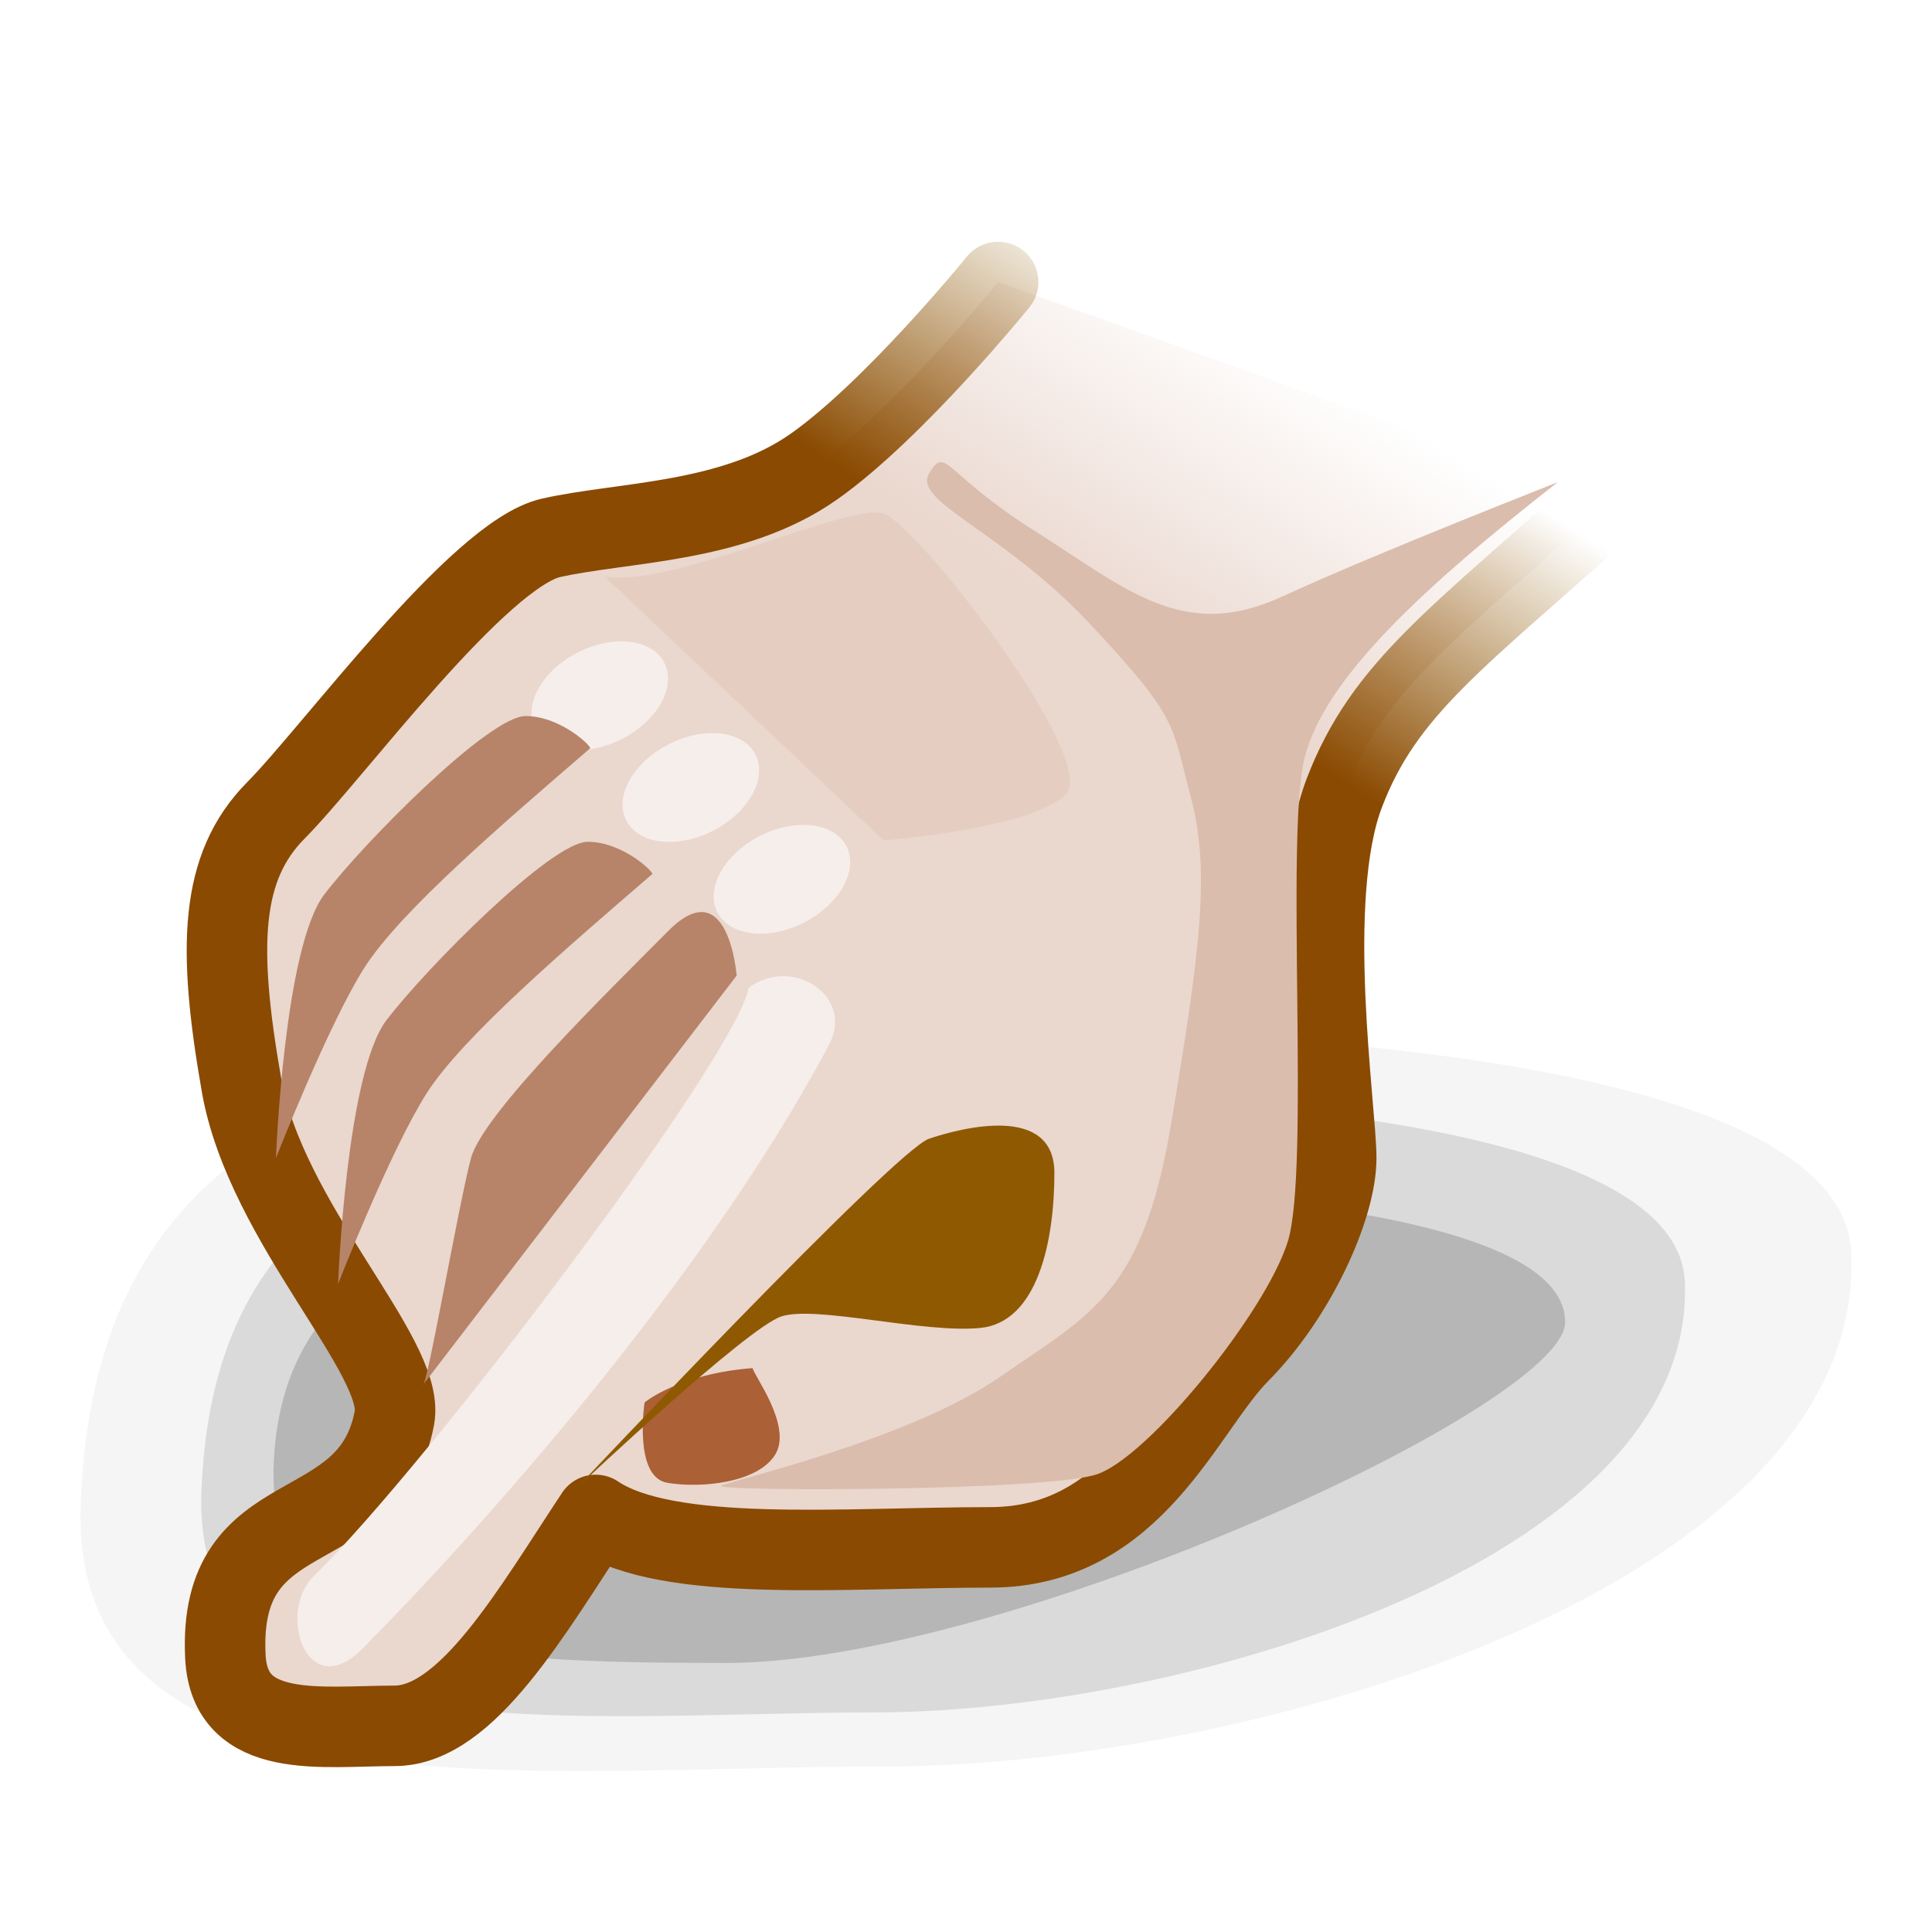
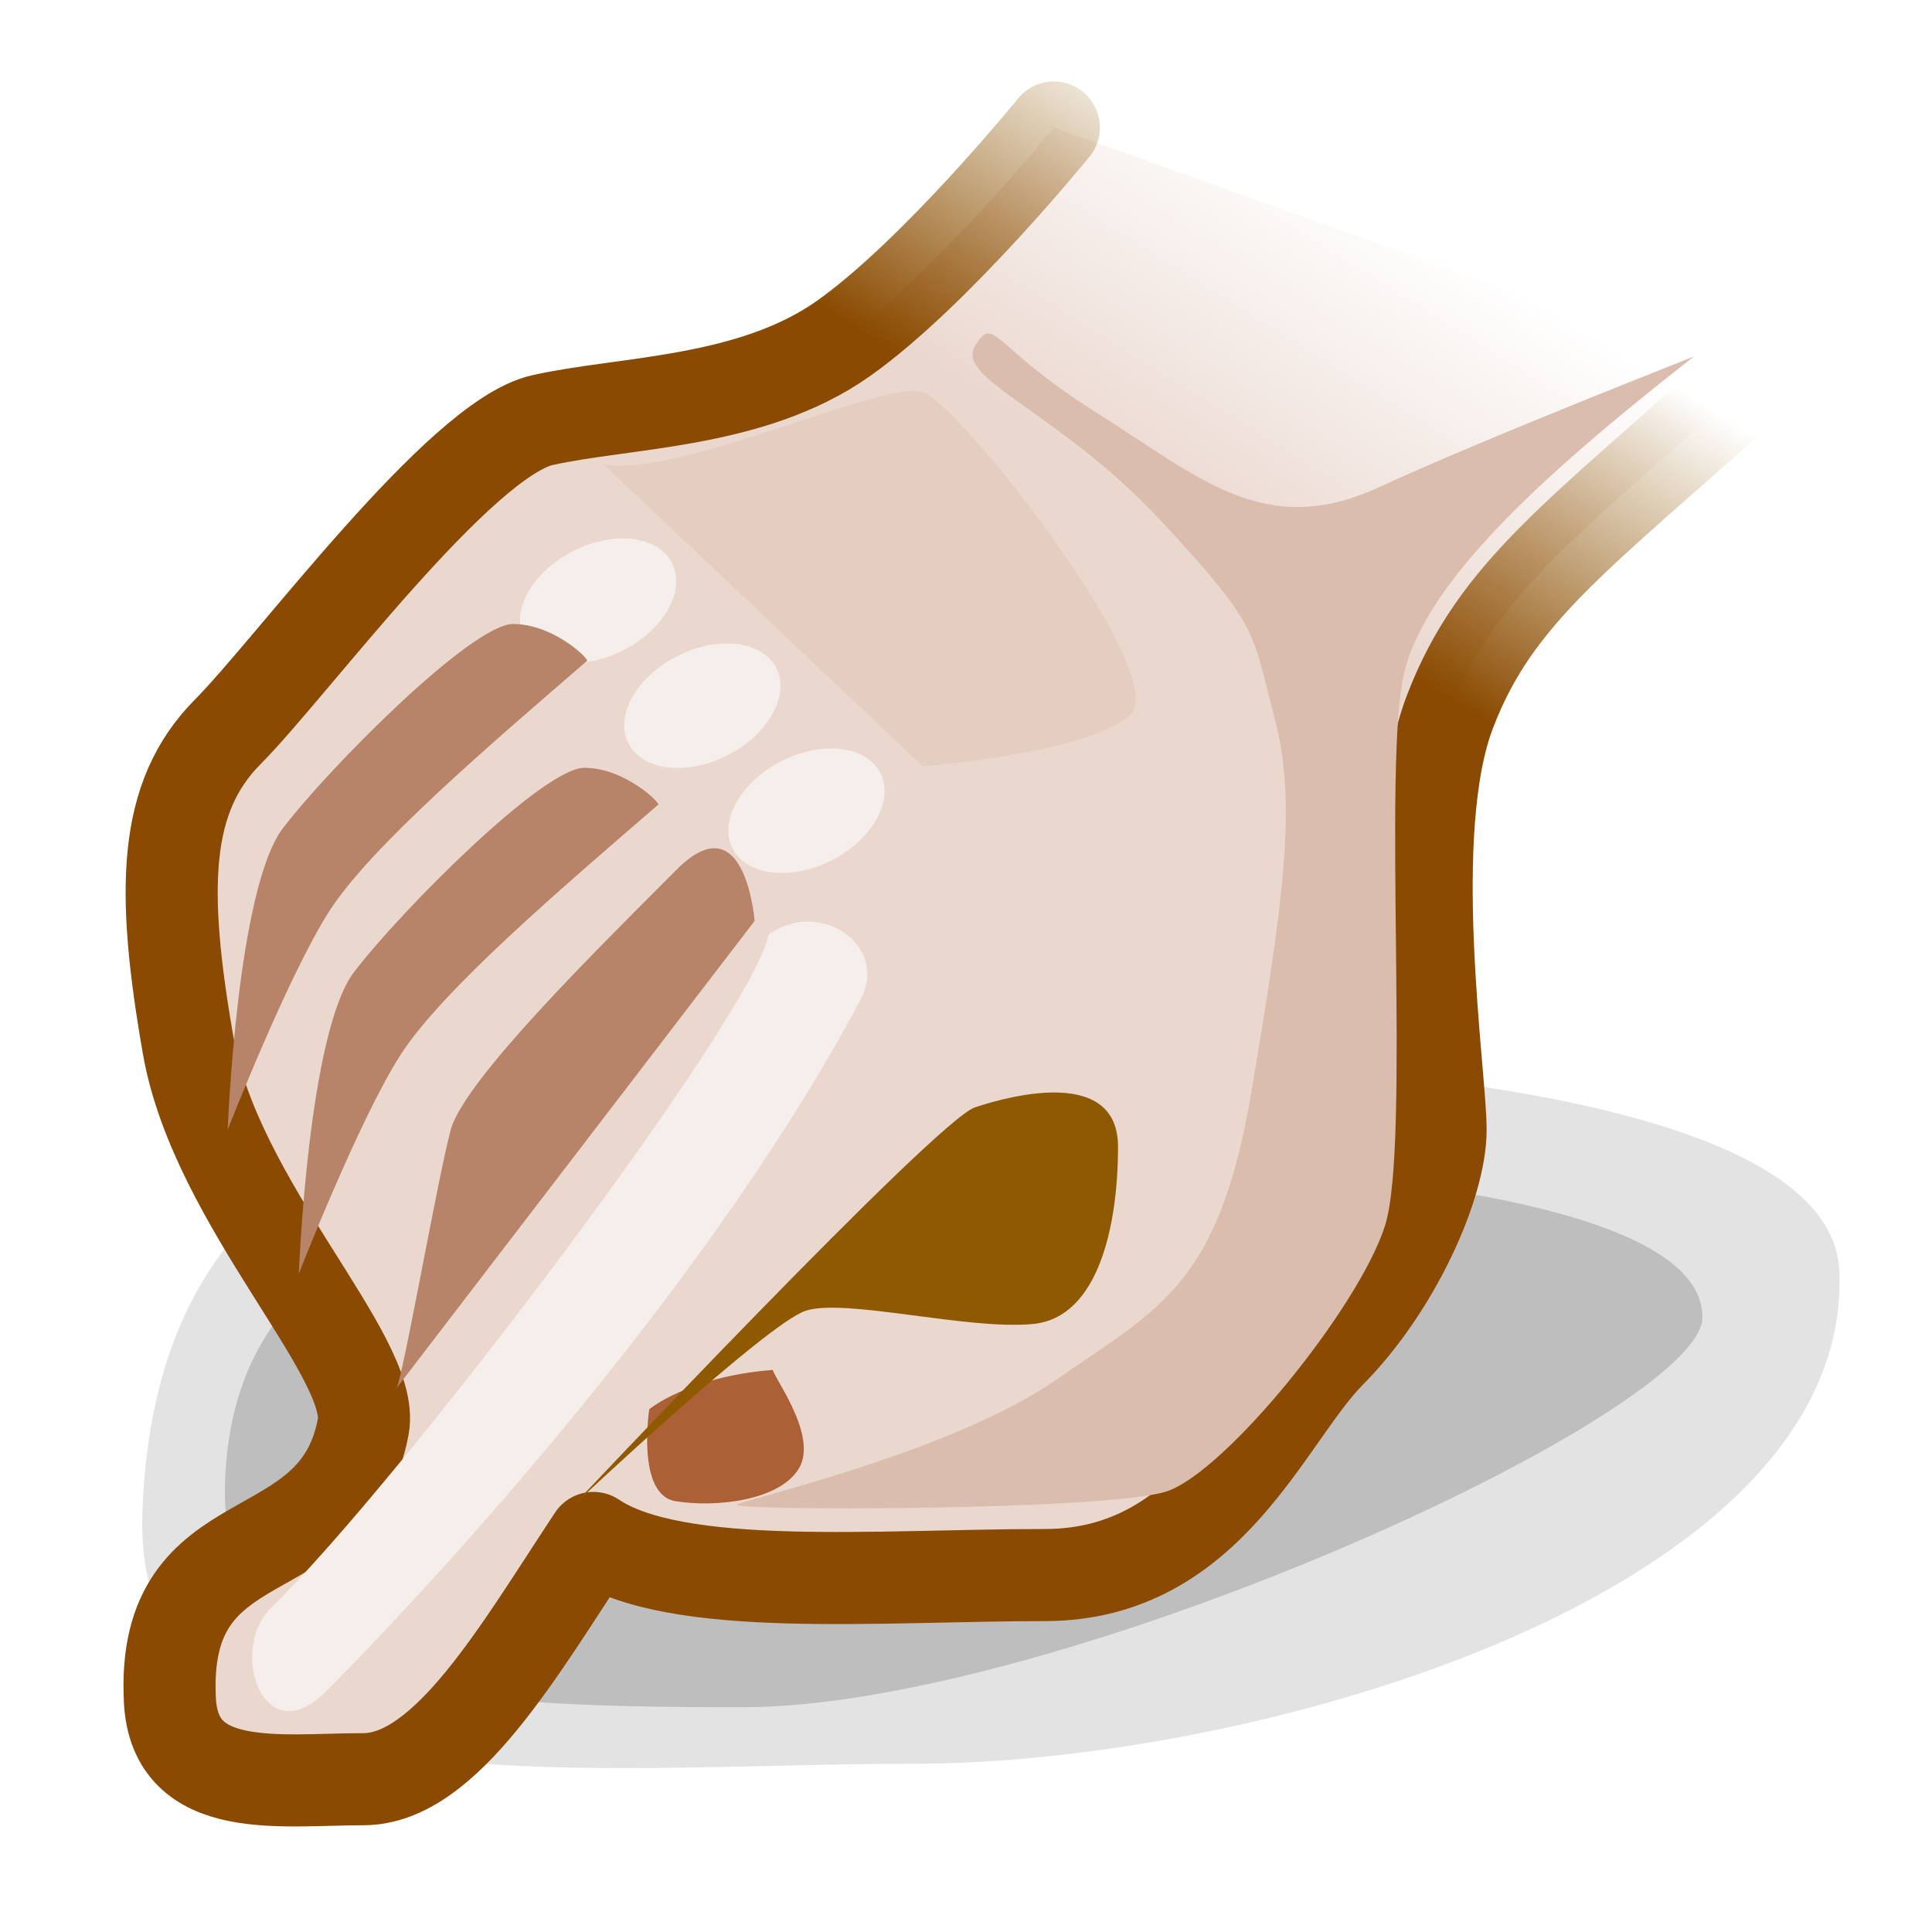
<svg xmlns="http://www.w3.org/2000/svg" xmlns:xlink="http://www.w3.org/1999/xlink" width="48" height="48" id="svg2" version="1.0">
  <defs id="defs4">
-     <linearGradient xlink:href="#linearGradient12362" id="linearGradient12530" gradientUnits="userSpaceOnUse" gradientTransform="matrix(1.131257,0,0,1.140013,-156.2898,-36.82364)" x1="1210.978" y1="256.693" x2="1212.914" y2="253.568" />
    <linearGradient id="linearGradient12362">
      <stop style="stop-color:#ead7ce;stop-opacity:1;" offset="0" id="stop12364" />
      <stop style="stop-color:#ead7ce;stop-opacity:0;" offset="1" id="stop12366" />
    </linearGradient>
-     <linearGradient xlink:href="#linearGradient12352" id="linearGradient12532" gradientUnits="userSpaceOnUse" gradientTransform="matrix(1.131257,0,0,1.140013,-156.2898,-36.82364)" x1="1210.978" y1="256.693" x2="1212.914" y2="253.568" />
    <linearGradient id="linearGradient12352">
      <stop style="stop-color:#8a4a01;stop-opacity:1;" offset="0" id="stop12354" />
      <stop style="stop-color:#8f5902;stop-opacity:0;" offset="1" id="stop12356" />
    </linearGradient>
+     <linearGradient xlink:href="#linearGradient12362" id="linearGradient47" gradientUnits="userSpaceOnUse" gradientTransform="matrix(2.588221,0,0,2.608254,-3105.263,-656.5005)" x1="1210.978" y1="256.693" x2="1212.914" y2="253.568" />
+     <linearGradient xlink:href="#linearGradient12352" id="linearGradient49" gradientUnits="userSpaceOnUse" gradientTransform="matrix(2.588221,0,0,2.608254,-3105.263,-656.5005)" x1="1210.978" y1="256.693" x2="1212.914" y2="253.568" />
  </defs>
  <g id="layer1">
-     <g style="display:inline" id="draw_tweak" transform="matrix(2,0,0,2,-2400,-496)">
-       <path style="fill:#000000;fill-opacity:0.041;fill-rule:evenodd;stroke:none;stroke-width:1;marker:none;visibility:visible;display:inline;overflow:visible;enable-background:accumulate" d="m 1222.999,263.621 c 0.1,4.103 -7.494,6.323 -12.006,6.323 -4.368,0 -10.134,0.754 -9.991,-3.256 0.15,-4.191 2.917,-5.408 6.817,-5.747 3.952,-0.344 15.18,-0.403 15.18,2.68 z" id="path12481" />
-       <path id="path12483" d="m 1220.931,263.969 c 0.084,3.441 -6.279,5.303 -10.059,5.303 -3.66,0 -8.491,0.632 -8.37,-2.731 0.125,-3.515 2.444,-4.535 5.711,-4.82 3.311,-0.288 12.718,-0.338 12.718,2.248 z" style="fill:#000000;fill-opacity:0.112;fill-rule:evenodd;stroke:none;stroke-width:1;marker:none;visibility:visible;display:inline;overflow:visible;enable-background:accumulate" />
-       <path id="path12370" d="m 1219.443,264.424 c 0,1.046 -6.991,4.234 -10.422,4.234 -3.321,0 -5.729,-0.149 -5.62,-2.497 0.114,-2.454 2.218,-3.167 5.184,-3.366 3.005,-0.201 10.858,-0.177 10.858,1.629 z" style="fill:#000000;fill-opacity:0.165;fill-rule:evenodd;stroke:none;stroke-width:1;marker:none;visibility:visible;display:inline;overflow:visible;enable-background:accumulate" />
-       <path id="path12305" d="m 1219.999,254.225 c -1.9,1.713 -2.8,2.318 -3.3,3.627 -0.5,1.31 -0.1,3.93 -0.1,4.534 0,0.605 -0.5,1.713 -1.2,2.418 -0.7,0.705 -1.3,2.418 -3.1,2.418 -1.8,0 -4,0.202 -4.899,-0.403 -0.8,1.209 -1.6,2.62 -2.5,2.62 -0.9,0 -2.046,0.187 -2.1,-0.856 -0.104,-2.023 1.8,-1.36 2.1,-2.973 0.14,-0.754 -1.6,-2.418 -1.9,-4.131 -0.3,-1.713 -0.271,-2.708 0.429,-3.414 0.7,-0.705 2.517,-3.183 3.417,-3.384 0.9,-0.202 2.265,-0.179 3.265,-0.885 1,-0.705 2.288,-2.293 2.288,-2.293" style="fill:url(#linearGradient12530);fill-opacity:1;fill-rule:evenodd;stroke:url(#linearGradient12532);stroke-width:1;stroke-linecap:round;stroke-linejoin:round;stroke-miterlimit:4;stroke-opacity:1;stroke-dasharray:none;stroke-dashoffset:0;marker:none;visibility:visible;display:inline;overflow:visible;enable-background:accumulate" />
-       <path id="path12327" d="m 1219.354,253.987 c -1.732,1.354 -2.899,2.458 -3.146,3.42 -0.247,0.962 0.071,5.13 -0.212,6.021 -0.283,0.891 -1.732,2.672 -2.369,2.886 -0.636,0.214 -4.808,0.214 -4.666,0.142 0.141,-0.071 2.333,-0.57 3.465,-1.354 1.131,-0.784 1.768,-1.033 2.121,-3.135 0.353,-2.102 0.495,-3.135 0.247,-4.061 -0.247,-0.926 -0.141,-0.962 -1.237,-2.138 -1.096,-1.176 -2.227,-1.532 -2.015,-1.888 0.212,-0.356 0.177,0 1.308,0.713 1.131,0.713 1.838,1.389 3.075,0.819 1.237,-0.57 3.535,-1.461 3.429,-1.425 z" style="fill:#dabdac;fill-opacity:1;fill-rule:evenodd;stroke:none;stroke-width:1;marker:none;visibility:visible;display:inline;overflow:visible;enable-background:accumulate" />
-       <path id="path12329" d="m 1209.35,264.995 c -0.919,0.071 -1.343,0.427 -1.343,0.427 0,0 -0.141,0.926 0.283,0.998 0.424,0.071 1.131,0 1.343,-0.356 0.212,-0.356 -0.283,-0.998 -0.283,-1.069 z" style="fill:#ac6036;fill-opacity:1;fill-rule:evenodd;stroke:none;stroke-width:1;marker:none;visibility:visible;display:inline;overflow:visible;enable-background:accumulate" />
-       <path transform="matrix(1.103811,-0.5561777,0.4186871,0.8438557,-210.2146,702.3399)" d="m 1188.47,254.662 c 0,0.354 -0.327,0.641 -0.729,0.641 -0.403,0 -0.729,-0.287 -0.729,-0.641 0,-0.354 0.327,-0.641 0.729,-0.641 0.403,0 0.729,0.287 0.729,0.641 z" id="path12333" style="fill:#f6eeea;fill-opacity:1;fill-rule:evenodd;stroke:none;stroke-width:1;marker:none;visibility:visible;display:inline;overflow:visible;enable-background:accumulate" />
-       <path style="fill:#f6eeea;fill-opacity:1;fill-rule:evenodd;stroke:none;stroke-width:1;marker:none;visibility:visible;display:inline;overflow:visible;enable-background:accumulate" id="path12335" d="m 1188.47,254.662 c 0,0.354 -0.327,0.641 -0.729,0.641 -0.403,0 -0.729,-0.287 -0.729,-0.641 0,-0.354 0.327,-0.641 0.729,-0.641 0.403,0 0.729,0.287 0.729,0.641 z" transform="matrix(1.103811,-0.5561777,0.4186871,0.8438557,-209.0833,703.4799)" />
-       <path transform="matrix(1.103811,-0.5561777,0.4186871,0.8438557,-207.952,704.6199)" d="m 1188.47,254.662 c 0,0.354 -0.327,0.641 -0.729,0.641 -0.403,0 -0.729,-0.287 -0.729,-0.641 0,-0.354 0.327,-0.641 0.729,-0.641 0.403,0 0.729,0.287 0.729,0.641 z" id="path12338" style="fill:#f6eeea;fill-opacity:1;fill-rule:evenodd;stroke:none;stroke-width:1;marker:none;visibility:visible;display:inline;overflow:visible;enable-background:accumulate" />
-       <path id="path12340" d="m 1209.3,260.27 c -0.15,0.856 -4,5.945 -5.399,7.305 -0.469,0.456 -0.086,1.599 0.6,0.907 1.45,-1.461 4.25,-4.585 5.799,-7.507 0.316,-0.596 -0.45,-1.108 -1,-0.705 z" style="fill:#f6eeea;fill-opacity:1;fill-rule:evenodd;stroke:none;stroke-width:1;marker:none;visibility:visible;display:inline;overflow:visible;enable-background:accumulate" />
-       <path id="path12342" d="m 1205.251,265.208 3.9,-5.089 c 0,0 -0.1,-1.31 -0.85,-0.554 -0.75,0.756 -2.3,2.267 -2.45,2.821 -0.15,0.554 -0.55,2.872 -0.6,2.821 z" style="fill:#b78469;fill-opacity:1;fill-rule:evenodd;stroke:none;stroke-width:1;marker:none;visibility:visible;display:inline;overflow:visible;enable-background:accumulate" />
-       <path id="path12344" d="m 1208.1,258.86 c -1.05,0.907 -2.35,2.015 -2.8,2.721 -0.45,0.705 -1.1,2.368 -1.1,2.368 0,0 0.1,-2.62 0.6,-3.275 0.5,-0.655 2.05,-2.217 2.5,-2.217 0.45,0 0.85,0.403 0.8,0.403 z" style="fill:#b78469;fill-opacity:1;fill-rule:evenodd;stroke:none;stroke-width:1;marker:none;visibility:visible;display:inline;overflow:visible;enable-background:accumulate" />
-       <path style="fill:#b78469;fill-opacity:1;fill-rule:evenodd;stroke:none;stroke-width:1;marker:none;visibility:visible;display:inline;overflow:visible;enable-background:accumulate" d="m 1207.328,257.298 c -1.05,0.907 -2.35,2.015 -2.8,2.721 -0.45,0.705 -1.1,2.368 -1.1,2.368 0,0 0.1,-2.62 0.6,-3.275 0.5,-0.655 2.05,-2.217 2.5,-2.217 0.45,0 0.85,0.403 0.8,0.403 z" id="path12346" />
-       <path id="path12348" d="m 1207.158,266.491 c 0,0 3.959,-4.204 4.384,-4.346 0.424,-0.142 1.556,-0.428 1.556,0.427 0,0.855 -0.212,1.853 -0.919,1.924 -0.707,0.071 -2.05,-0.285 -2.475,-0.142 -0.424,0.142 -2.475,2.066 -2.545,2.138 z" style="fill:#8f5902;fill-opacity:1;fill-rule:evenodd;stroke:none;stroke-width:1;marker:none;visibility:visible;display:inline;overflow:visible;enable-background:accumulate" />
-       <path id="path12350" d="m 1207.511,255.162 3.465,3.278 c 0,0 1.838,-0.143 2.263,-0.57 0.424,-0.428 -1.838,-3.349 -2.263,-3.491 -0.424,-0.142 -2.616,0.926 -3.465,0.784 z" style="fill:#e5cec1;fill-opacity:1;fill-rule:evenodd;stroke:none;stroke-width:1;marker:none;visibility:visible;display:inline;overflow:visible;enable-background:accumulate" />
-       <rect style="fill:none;stroke:none;stroke-width:1;marker:none;display:inline" id="rect12491" width="24" height="24" x="1200" y="248" />
-     </g>
+     <path style="fill:#000000;fill-opacity:0.112;fill-rule:evenodd;stroke:none;stroke-width:1;marker:none;visibility:visible;display:inline;overflow:visible;enable-background:accumulate" d="m 45.701,31.687 c 0.192,7.874 -14.365,12.133 -23.013,12.133 -8.373,0 -19.426,1.447 -19.15,-6.248 0.287,-8.042 5.592,-10.376 13.067,-11.028 7.575,-0.66 29.097,-0.774 29.097,5.142 z" id="path12483" />
+     <path style="fill:#000000;fill-opacity:0.165;fill-rule:evenodd;stroke:none;stroke-width:1;marker:none;visibility:visible;display:inline;overflow:visible;enable-background:accumulate" d="m 42.297,32.729 c 0,2.392 -15.995,9.687 -23.844,9.687 -7.599,0 -13.108,-0.34 -12.858,-5.713 0.261,-5.616 5.075,-7.246 11.86,-7.7 6.875,-0.461 24.842,-0.405 24.842,3.726 z" id="path12370" />
+     <path style="fill:url(#linearGradient47);fill-opacity:1;fill-rule:evenodd;stroke:url(#linearGradient49);stroke-width:2.288;stroke-linecap:round;stroke-linejoin:round;stroke-miterlimit:4;stroke-opacity:1;stroke-dasharray:none;stroke-dashoffset:0;marker:none;visibility:visible;display:inline;overflow:visible;enable-background:accumulate" d="m 43.57,9.393 c -4.347,3.919 -6.406,5.302 -7.55,8.299 -1.144,2.997 -0.229,8.991 -0.229,10.374 0,1.383 -1.144,3.919 -2.745,5.533 -1.601,1.614 -2.974,5.533 -7.092,5.533 -4.118,0 -9.151,0.461 -11.21,-0.922 -1.83,2.766 -3.66,5.994 -5.719,5.994 -2.059,0 -4.681,0.428 -4.804,-1.96 -0.238,-4.629 4.118,-3.112 4.804,-6.801 0.321,-1.726 -3.66,-5.533 -4.347,-9.452 -0.686,-3.919 -0.619,-6.197 0.982,-7.81 1.601,-1.614 5.758,-7.282 7.817,-7.743 2.059,-0.461 5.183,-0.41 7.471,-2.024 2.288,-1.614 5.234,-5.246 5.234,-5.246" id="path12305" />
+     <path style="fill:#dabdac;fill-opacity:1;fill-rule:evenodd;stroke:none;stroke-width:1;marker:none;visibility:visible;display:inline;overflow:visible;enable-background:accumulate" d="m 42.094,8.849 c -3.963,3.097 -6.632,5.624 -7.198,7.825 -0.566,2.201 0.162,11.737 -0.485,13.775 -0.647,2.038 -3.963,6.113 -5.419,6.602 -1.456,0.489 -11,0.489 -10.676,0.326 0.324,-0.163 5.338,-1.304 7.926,-3.097 2.588,-1.793 4.044,-2.364 4.853,-7.173 0.809,-4.809 1.132,-7.173 0.566,-9.292 -0.566,-2.119 -0.324,-2.201 -2.831,-4.89 -2.507,-2.69 -5.096,-3.505 -4.61,-4.32 0.485,-0.815 0.405,0 2.993,1.63 2.588,1.63 4.206,3.179 7.036,1.875 2.831,-1.304 8.088,-3.342 7.846,-3.26 z" id="path12327" />
+     <path style="fill:#ac6036;fill-opacity:1;fill-rule:evenodd;stroke:none;stroke-width:1;marker:none;visibility:visible;display:inline;overflow:visible;enable-background:accumulate" d="m 19.204,34.035 c -2.103,0.163 -3.074,0.978 -3.074,0.978 0,0 -0.324,2.119 0.647,2.282 0.971,0.163 2.588,0 3.073,-0.815 0.485,-0.815 -0.647,-2.282 -0.647,-2.445 z" id="path12329" />
+     <path style="fill:#f6eeea;fill-opacity:1;fill-rule:evenodd;stroke:none;stroke-width:1;marker:none;visibility:visible;display:inline;overflow:visible;enable-background:accumulate" id="path12333" d="m 1188.47,254.662 a 0.729,0.641 0 1 1 -1.458,0 0.729,0.641 0 1 1 1.458,0 z" transform="matrix(2.525427,-1.272488,0.9579206,1.93067,-3228.639,1034.643)" />
+     <path transform="matrix(2.525427,-1.272488,0.9579206,1.93067,-3226.05,1037.251)" d="m 1188.47,254.662 a 0.729,0.641 0 1 1 -1.458,0 0.729,0.641 0 1 1 1.458,0 z" id="path12335" style="fill:#f6eeea;fill-opacity:1;fill-rule:evenodd;stroke:none;stroke-width:1;marker:none;visibility:visible;display:inline;overflow:visible;enable-background:accumulate" />
+     <path style="fill:#f6eeea;fill-opacity:1;fill-rule:evenodd;stroke:none;stroke-width:1;marker:none;visibility:visible;display:inline;overflow:visible;enable-background:accumulate" id="path12338" d="m 1188.47,254.662 a 0.729,0.641 0 1 1 -1.458,0 0.729,0.641 0 1 1 1.458,0 z" transform="matrix(2.525427,-1.272488,0.9579206,1.93067,-3223.462,1039.86)" />
+     <path style="fill:#f6eeea;fill-opacity:1;fill-rule:evenodd;stroke:none;stroke-width:1;marker:none;visibility:visible;display:inline;overflow:visible;enable-background:accumulate" d="M 19.091,23.225 C 18.748,25.185 9.941,36.827 6.738,39.94 5.664,40.983 6.541,43.597 8.11,42.014 11.428,38.672 17.833,31.525 21.379,24.839 22.102,23.475 20.349,22.303 19.091,23.225 z" id="path12340" />
+     <path style="fill:#b78469;fill-opacity:1;fill-rule:evenodd;stroke:none;stroke-width:1;marker:none;visibility:visible;display:inline;overflow:visible;enable-background:accumulate" d="M 9.826,34.522 18.748,22.88 c 0,0 -0.229,-2.997 -1.944,-1.268 -1.716,1.729 -5.262,5.187 -5.605,6.455 -0.343,1.268 -1.258,6.57 -1.373,6.455 z" id="path12342" />
+     <path style="fill:#b78469;fill-opacity:1;fill-rule:evenodd;stroke:none;stroke-width:1;marker:none;visibility:visible;display:inline;overflow:visible;enable-background:accumulate" d="m 16.346,19.998 c -2.402,2.075 -5.376,4.611 -6.405,6.225 -1.03,1.614 -2.516,5.418 -2.516,5.418 0,0 0.229,-5.994 1.373,-7.493 1.144,-1.499 4.69,-5.072 5.719,-5.072 1.03,0 1.944,0.922 1.83,0.922 z" id="path12344" />
+     <path id="path12346" d="m 14.578,16.425 c -2.402,2.075 -5.376,4.611 -6.405,6.225 -1.03,1.614 -2.516,5.418 -2.516,5.418 0,0 0.229,-5.994 1.373,-7.493 1.144,-1.499 4.69,-5.072 5.719,-5.072 1.03,0 1.944,0.922 1.83,0.922 z" style="fill:#b78469;fill-opacity:1;fill-rule:evenodd;stroke:none;stroke-width:1;marker:none;visibility:visible;display:inline;overflow:visible;enable-background:accumulate" />
+     <path style="fill:#8f5902;fill-opacity:1;fill-rule:evenodd;stroke:none;stroke-width:1;marker:none;visibility:visible;display:inline;overflow:visible;enable-background:accumulate" d="m 14.189,37.458 c 0,0 9.059,-9.618 10.029,-9.944 0.971,-0.326 3.559,-0.978 3.559,0.978 0,1.956 -0.485,4.238 -2.103,4.401 -1.618,0.163 -4.691,-0.652 -5.662,-0.326 -0.971,0.326 -5.662,4.727 -5.823,4.89 z" id="path12348" />
+     <path style="fill:#e5cec1;fill-opacity:1;fill-rule:evenodd;stroke:none;stroke-width:1;marker:none;visibility:visible;display:inline;overflow:visible;enable-background:accumulate" d="m 14.998,11.539 7.926,7.499 c 0,0 4.206,-0.326 5.176,-1.304 C 29.072,16.755 23.895,10.071 22.925,9.745 21.954,9.419 16.94,11.865 14.998,11.539 z" id="path12350" />
  </g>
</svg>
